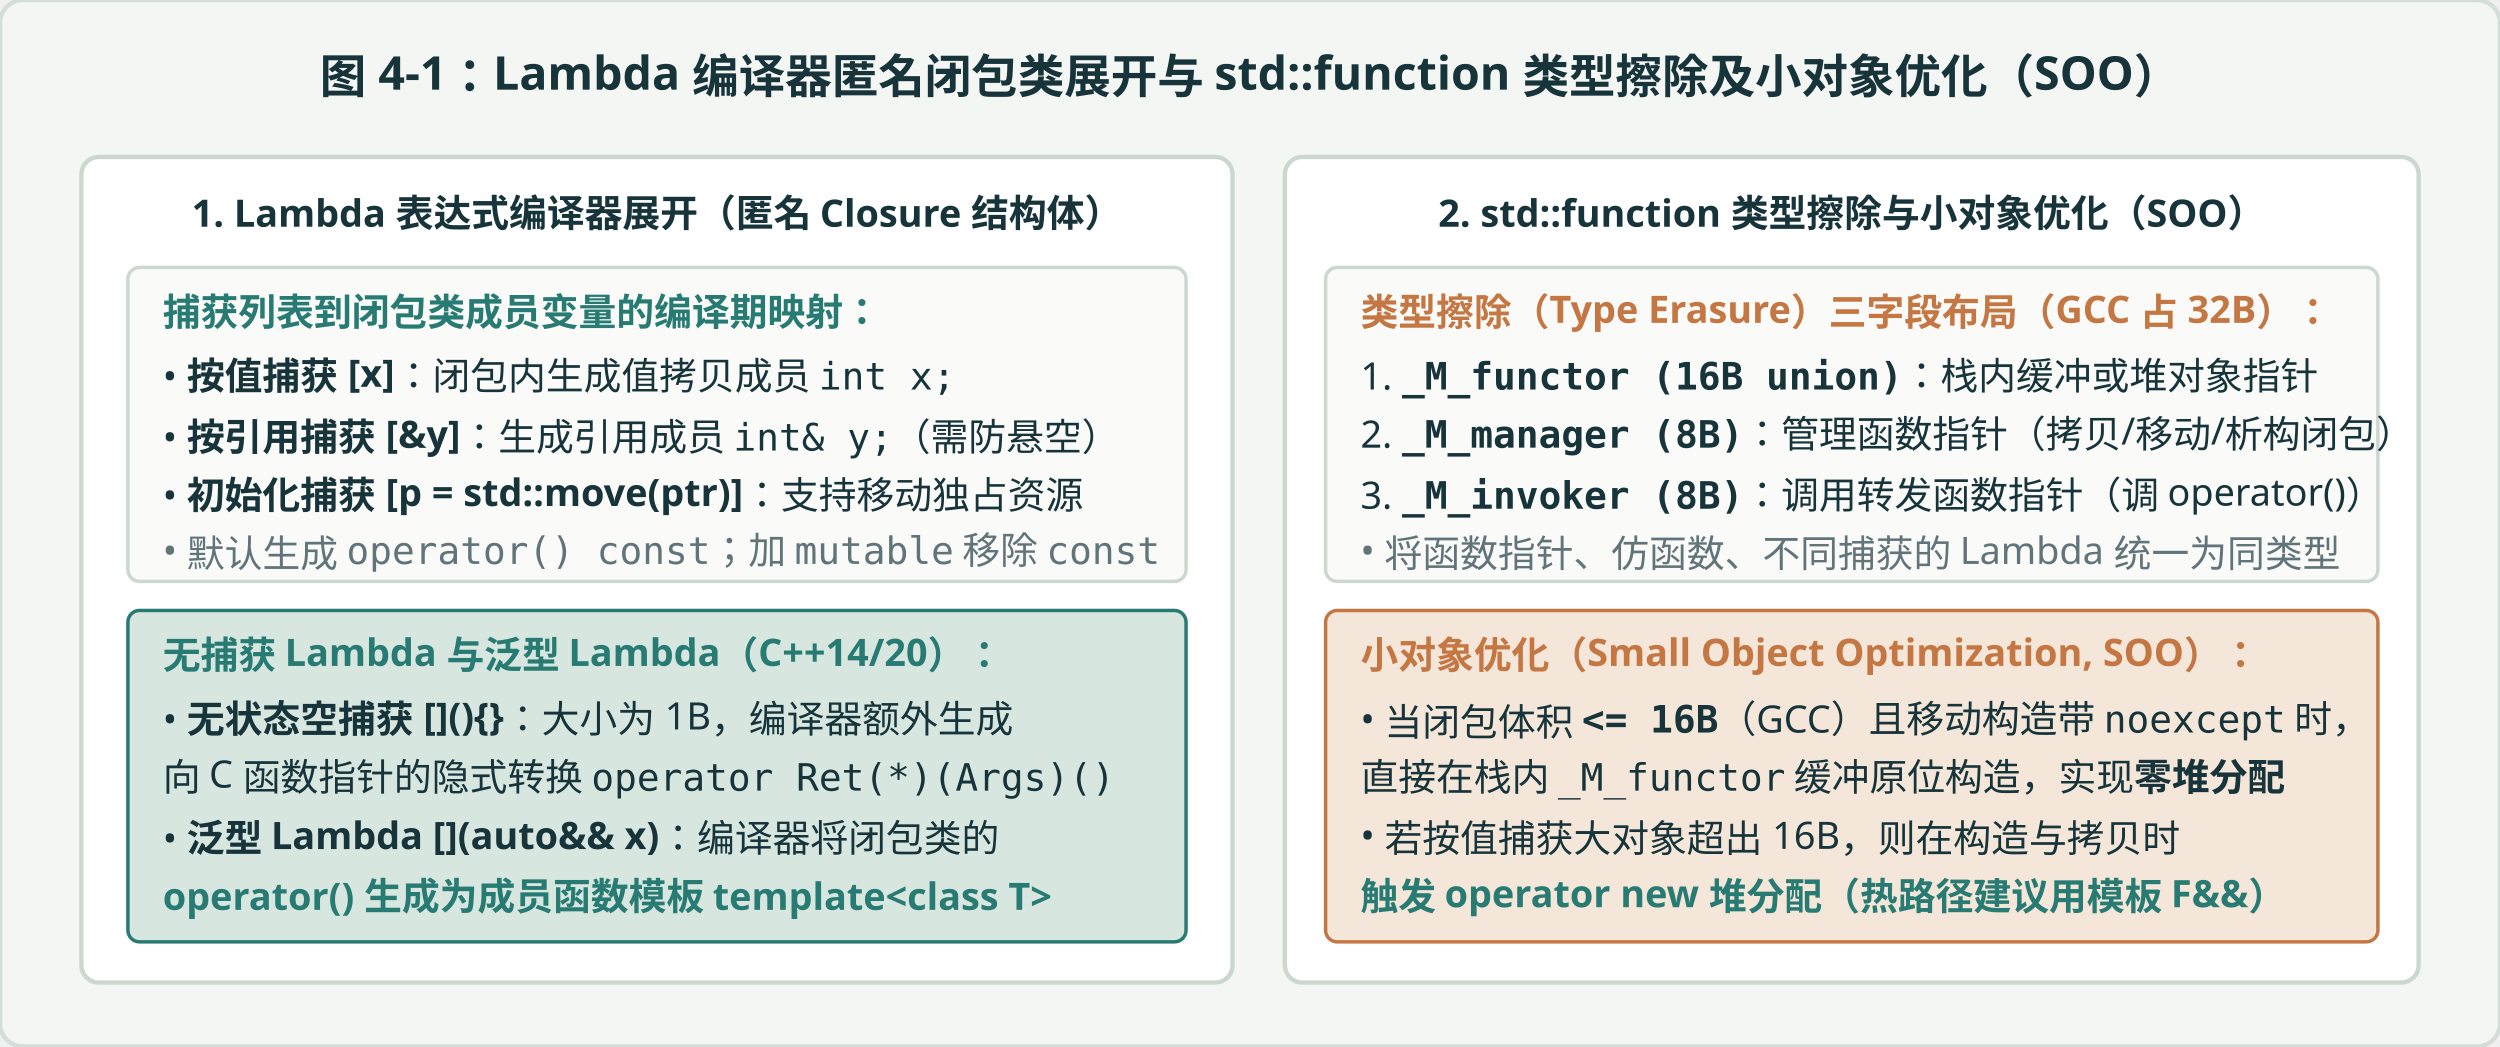
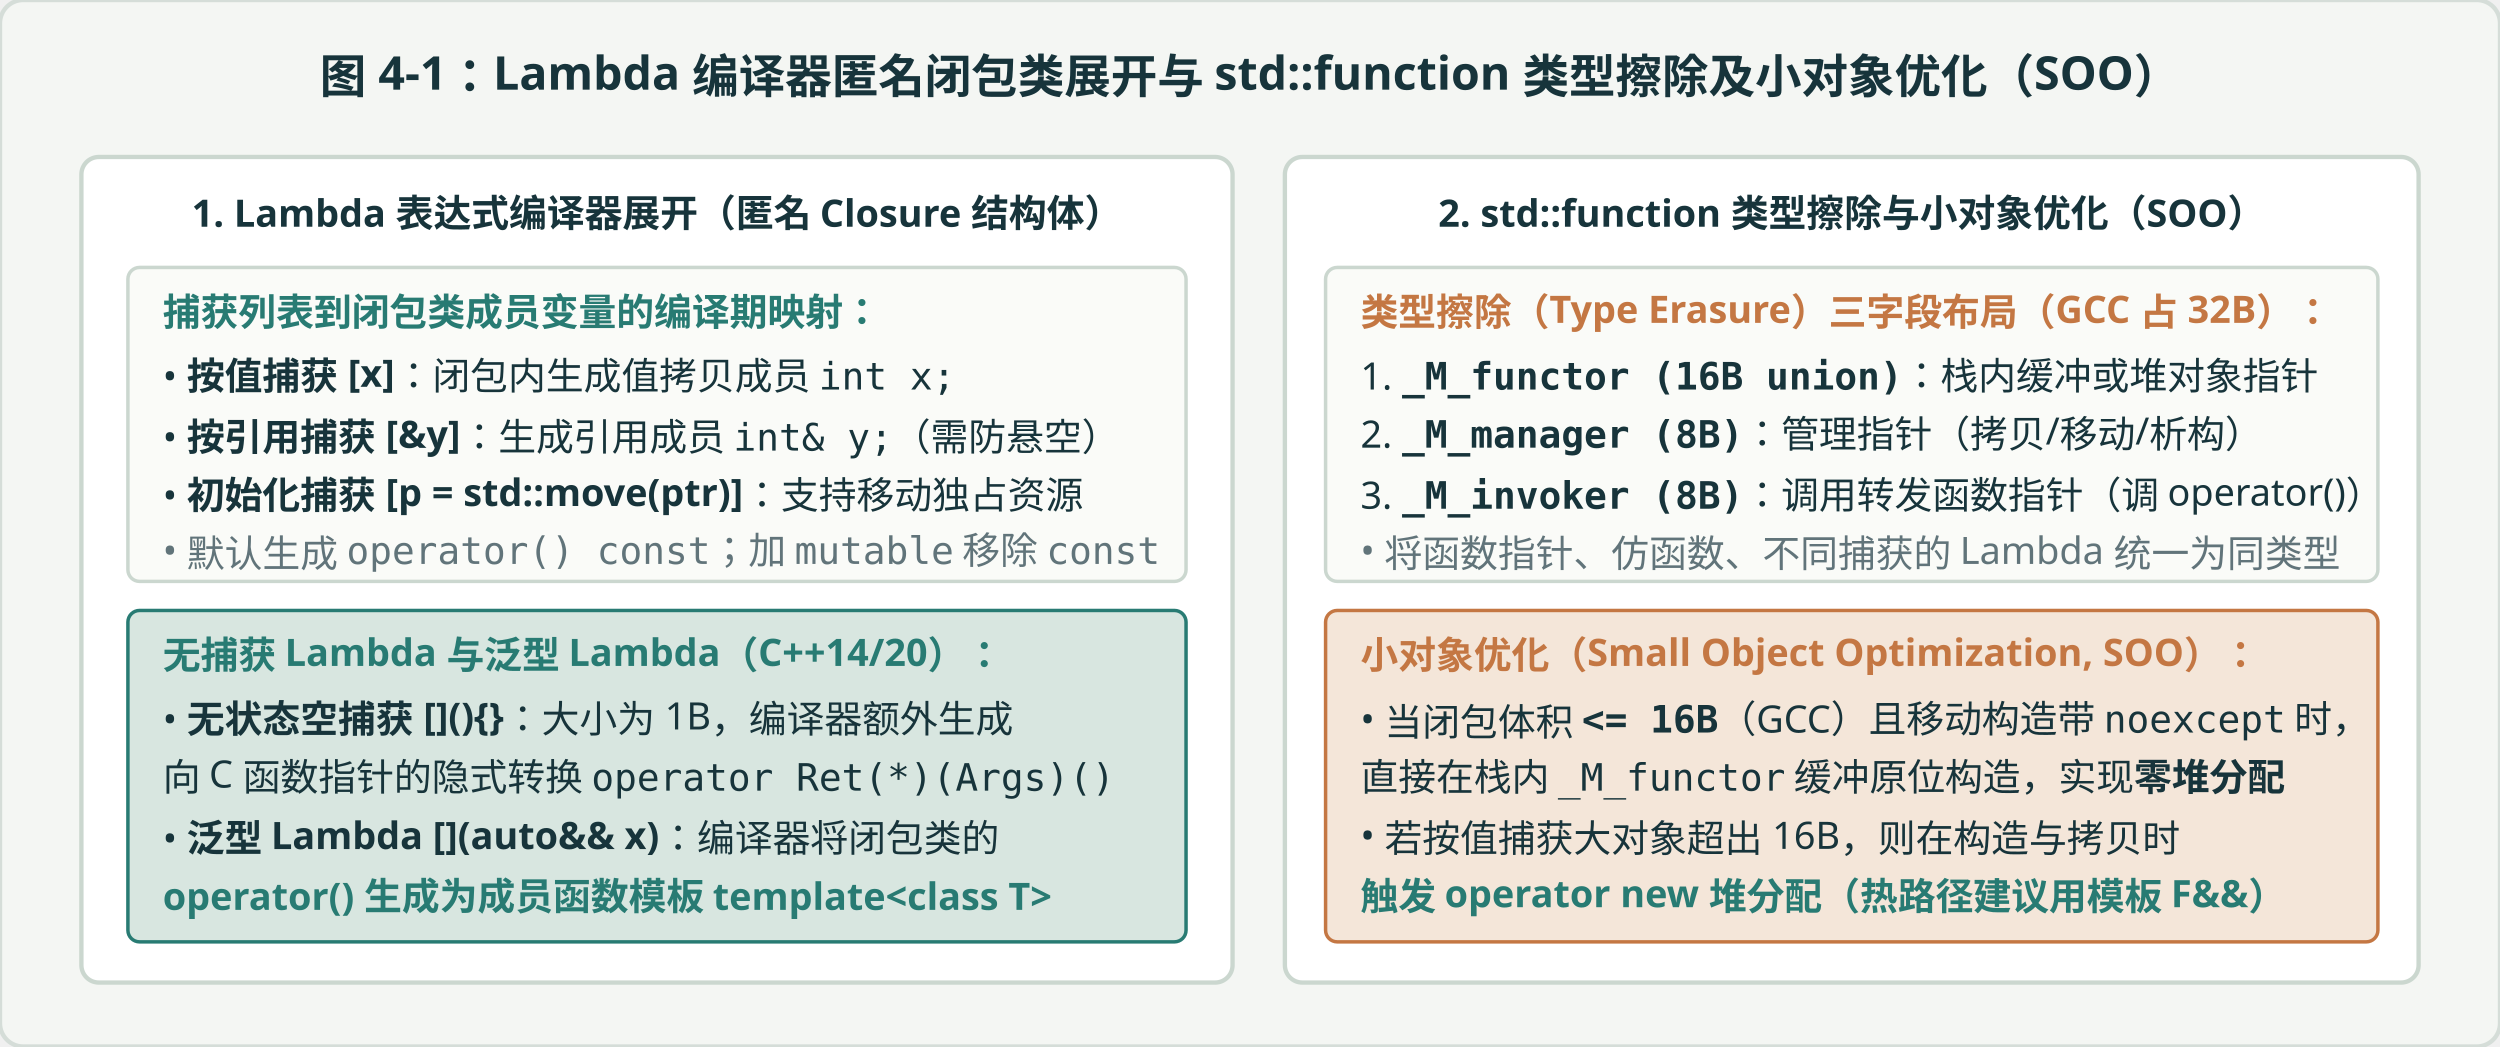
<svg xmlns="http://www.w3.org/2000/svg" viewBox="0 0 860 360" font-family="'Microsoft YaHei', 'Noto Sans SC', sans-serif">
  <rect width="860" height="360" rx="8" fill="#F4F6F3" stroke="#D5DDD8" stroke-width="1.5" />
  <text x="430" y="32" text-anchor="middle" font-size="16" font-weight="700" fill="#17343B">图 4-1：Lambda 编译器匿名闭包类展开与 std::function 类型擦除及小对象优化（SOO）</text>
  <rect x="28" y="54" width="396" height="284" rx="6" fill="#FFFFFF" stroke="#CBD7CF" stroke-width="1.5" />
  <text x="226" y="78" text-anchor="middle" font-size="13" font-weight="700" fill="#17343B">1. Lambda 表达式编译器展开（匿名 Closure 结构体）</text>
  <g font-size="13">
    <rect x="44" y="92" width="364" height="108" rx="4" fill="#FAFBF8" stroke="#CBD7CF" stroke-width="1.2" />
    <text x="56" y="112" fill="#287B73" font-weight="700">捕获列表到闭包类成员变量的编译期映射：</text>
    <text x="56" y="134" fill="#17343B">• <tspan font-weight="700">按值捕获 [x]</tspan>：闭包内生成值拷贝成员 <tspan font-family="Consolas, monospace">int x;</tspan>
    </text>
    <text x="56" y="155" fill="#17343B">• <tspan font-weight="700">按引用捕获 [&amp;y]</tspan>：生成引用成员 <tspan font-family="Consolas, monospace">int&amp; y;</tspan>（需防悬空）</text>
    <text x="56" y="175" fill="#17343B">• <tspan font-weight="700">初始化捕获 [p = std::move(ptr)]</tspan>：支持移动独占资源</text>
    <text x="56" y="194" fill="#61747A">• 默认生成 <tspan font-family="Consolas, monospace">operator() const</tspan>；加 <tspan font-family="Consolas, monospace">mutable</tspan> 移除 <tspan font-family="Consolas, monospace">const</tspan>
    </text>
    <rect x="44" y="210" width="364" height="114" rx="4" fill="#D8E6E0" stroke="#287B73" stroke-width="1.2" />
    <text x="56" y="230" fill="#287B73" font-weight="700">无捕获 Lambda 与泛型 Lambda（C++14/20）：</text>
    <text x="56" y="252" fill="#17343B">• <tspan font-weight="700">无状态空捕获 [](){}</tspan>：大小为 1B，编译器额外生成</text>
    <text x="56" y="272" fill="#17343B">  向 C 函数指针的隐式转换 <tspan font-family="Consolas, monospace">operator Ret(*)(Args)()</tspan>
    </text>
    <text x="56" y="293" fill="#17343B">• <tspan font-weight="700">泛型 Lambda [](auto&amp;&amp; x)</tspan>：编译器将闭包类的</text>
    <text x="56" y="313" fill="#287B73" font-weight="700">  operator() 生成为成员函数模板 template&lt;class T&gt;</text>
  </g>
  <rect x="442" y="54" width="390" height="284" rx="6" fill="#FFFFFF" stroke="#CBD7CF" stroke-width="1.5" />
  <text x="637" y="78" text-anchor="middle" font-size="13" font-weight="700" fill="#17343B">2. std::function 类型擦除与小对象优化（SOO）</text>
  <g font-size="13">
    <rect x="456" y="92" width="362" height="108" rx="4" fill="#FAFBF8" stroke="#CBD7CF" stroke-width="1.2" />
    <text x="468" y="112" fill="#C47743" font-weight="700">类型擦除（Type Erasure）三字段布局（GCC 占 32B）：</text>
    <text x="468" y="134" fill="#17343B">1. <tspan font-weight="700" font-family="Consolas, monospace">_M_functor (16B union)</tspan>：栈内缓冲或堆对象指针</text>
-     <text x="468" y="154" fill="#17343B">2. <tspan font-weight="700" font-family="Consolas, monospace">_M_manager (8B)</tspan>：管理函数指针（拷贝/移动/析构闭包）</text>
+     <text x="468" y="154" fill="#17343B">2. <tspan font-weight="700" font-family="Consolas, monospace">_M_manager (8B)</tspan>：管理指针（拷贝/移动/析构）</text>
    <text x="468" y="175" fill="#17343B">3. <tspan font-weight="700" font-family="Consolas, monospace">_M_invoker (8B)</tspan>：调用转发函数指针（调 operator()）</text>
    <text x="468" y="194" fill="#61747A">• 将函数指针、仿函数、不同捕获的 Lambda 统一为同类型</text>
    <rect x="456" y="210" width="362" height="114" rx="4" fill="#F4E6D9" stroke="#C47743" stroke-width="1.2" />
    <text x="468" y="230" fill="#C47743" font-weight="700">小对象优化（Small Object Optimization, SOO）：</text>
    <text x="468" y="252" fill="#17343B">• 当闭包体积 <tspan font-weight="700" font-family="Consolas, monospace">&lt;= 16B</tspan>（GCC）且移动构造带 <tspan font-family="Consolas, monospace">noexcept</tspan> 时，</text>
    <text x="468" y="272" fill="#17343B">  直接在栈内 <tspan font-family="Consolas, monospace">_M_functor</tspan> 缓冲原位构造，实现<tspan font-weight="700">零堆分配</tspan>
    </text>
    <text x="468" y="292" fill="#17343B">• 若按值捕获大对象超出 16B，则在构造与拷贝时</text>
    <text x="468" y="313" fill="#287B73" font-weight="700">  触发 operator new 堆分配（热路径建议用模板 F&amp;&amp;）</text>
  </g>
</svg>
